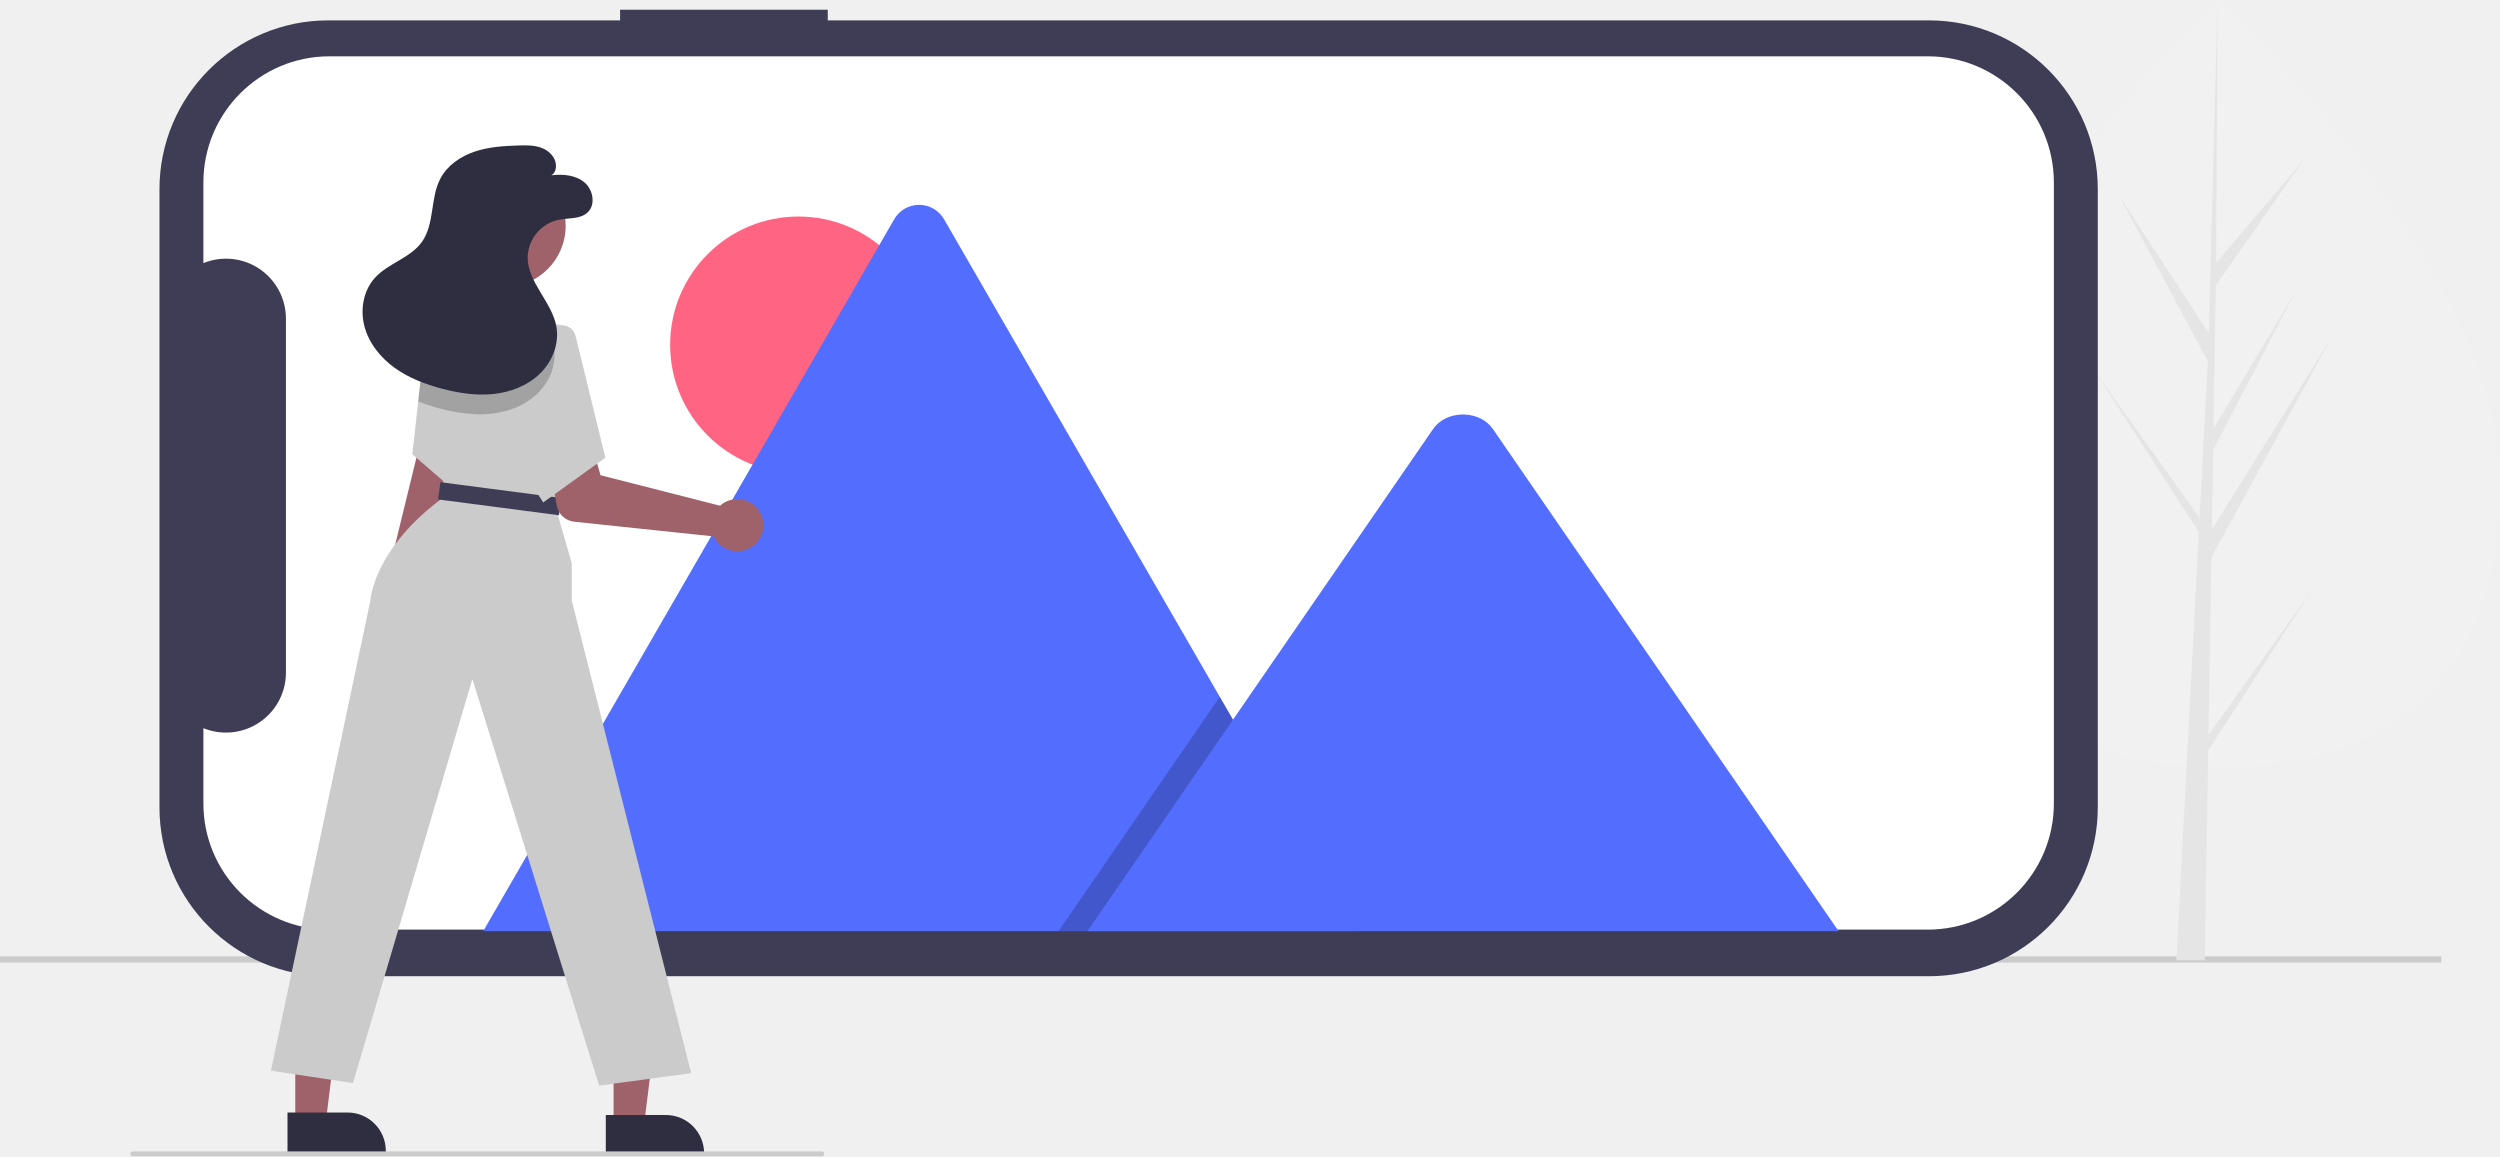
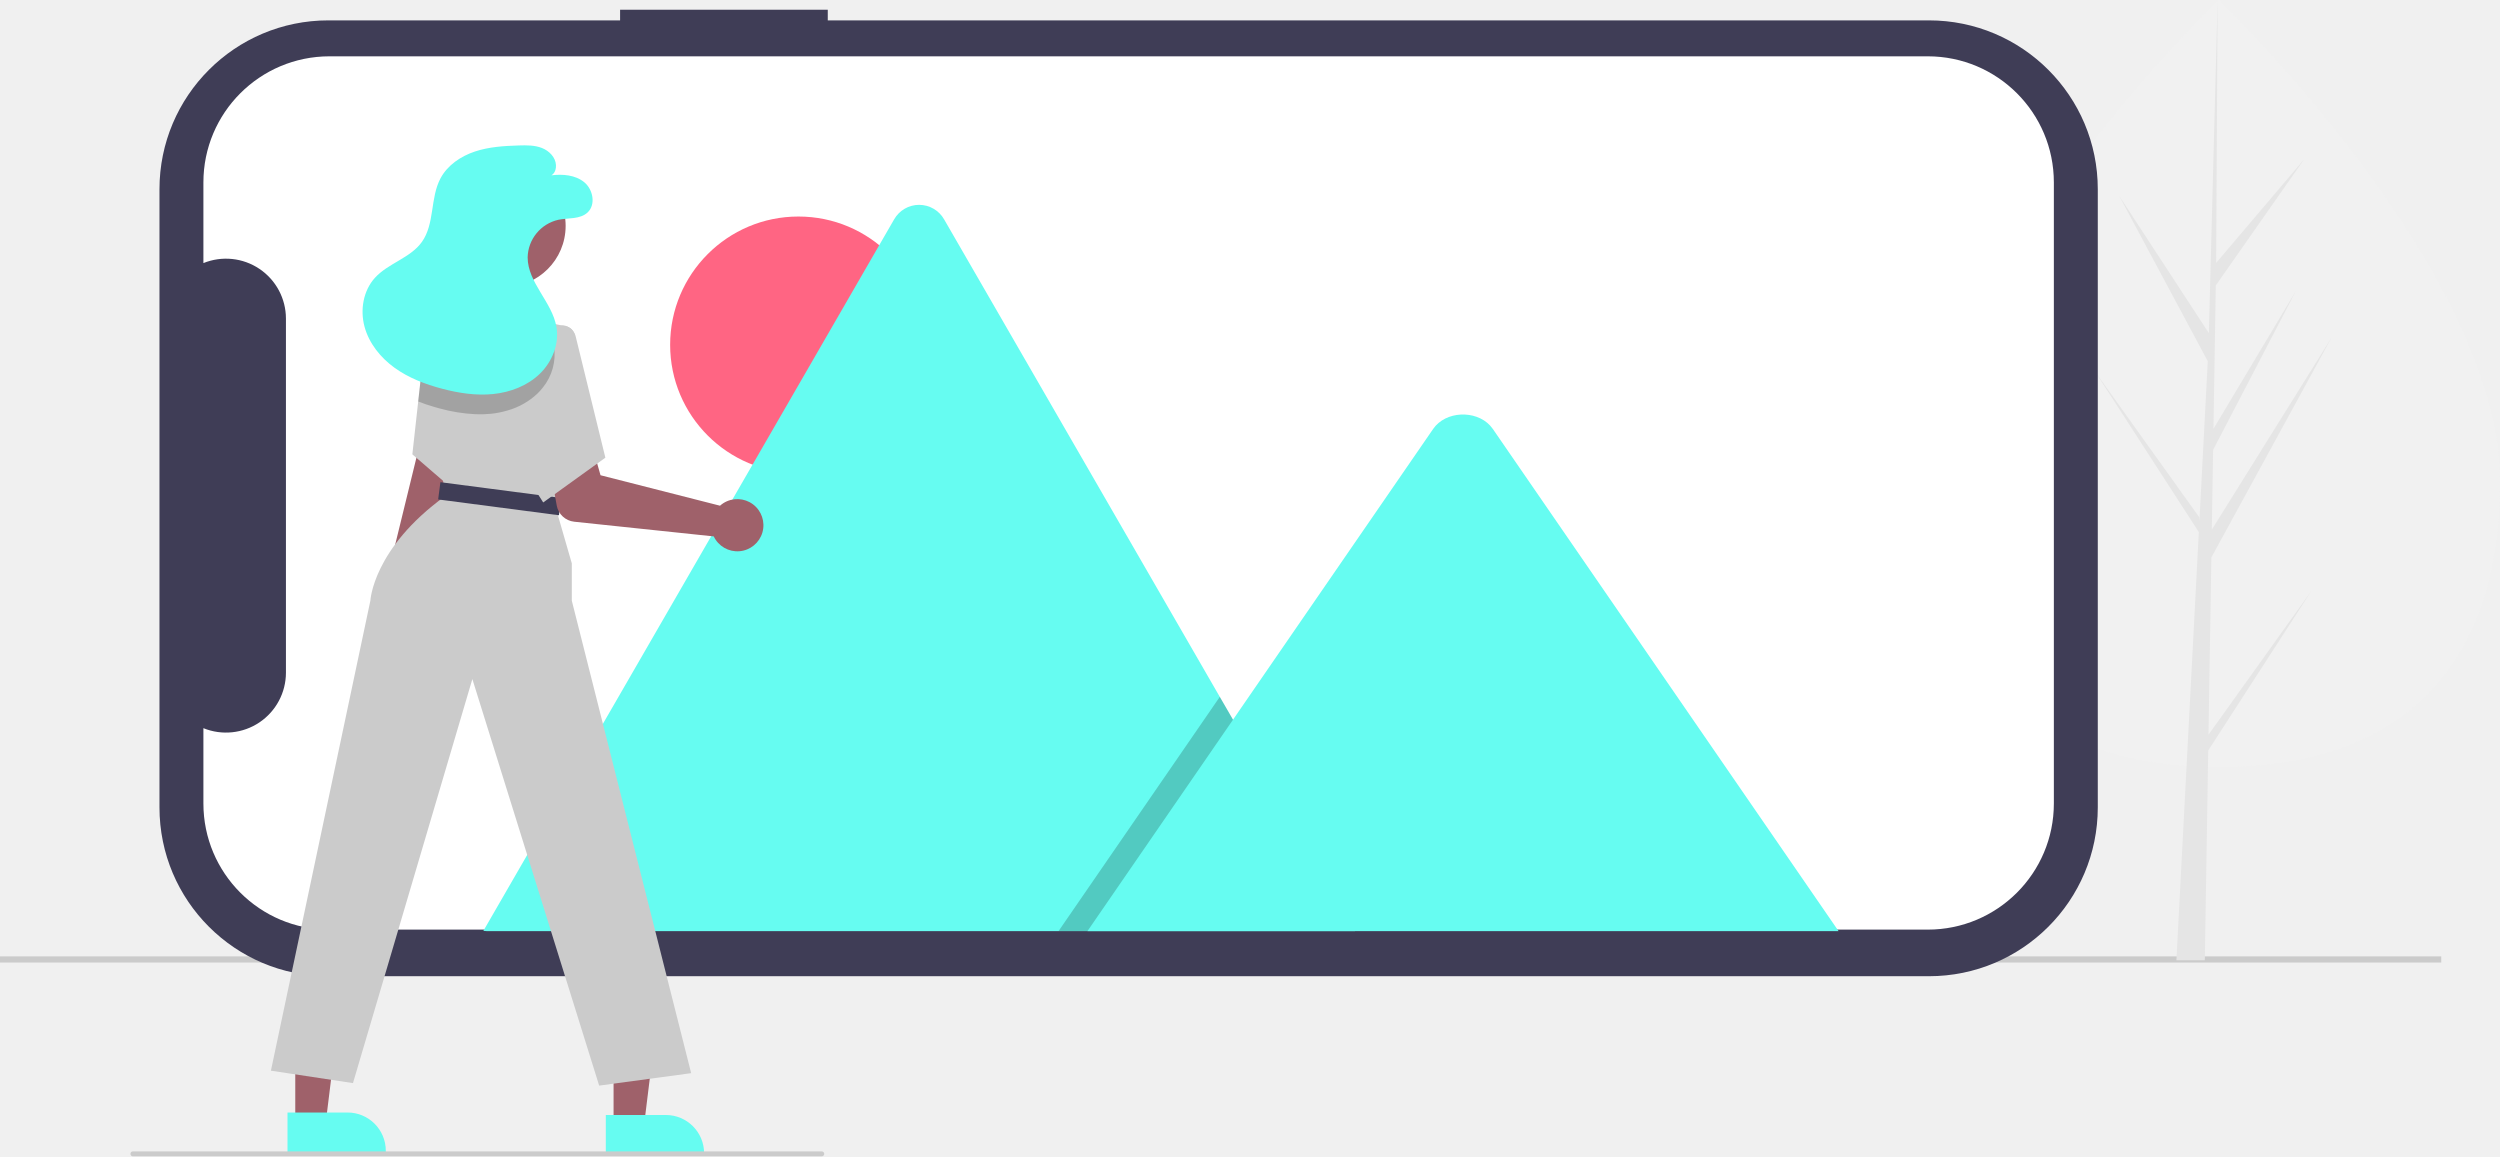
<svg xmlns="http://www.w3.org/2000/svg" id="b578e6b2-033c-40ac-a2d2-0bd8957fb38d" data-name="Layer 1" width="1005.318" height="465" viewBox="0 0 1005.318 465">
  <rect y="384.586" width="981.696" height="2.477" fill="#cbcbcb" />
  <path d="M1102.659,411.047c0,85.182-50.639,114.924-113.106,114.924S876.447,496.229,876.447,411.047,989.553,217.5,989.553,217.5,1102.659,325.865,1102.659,411.047Z" transform="translate(-97.34089 -217.5)" fill="#f1f1f1" />
  <polygon points="888.092 295.441 889.251 224.152 937.459 135.956 889.432 212.968 889.952 180.913 923.178 117.105 890.091 172.43 890.091 172.43 891.027 114.779 926.605 63.98 891.174 105.713 891.759 0 888.082 139.945 888.384 134.172 852.211 78.803 887.803 145.255 884.434 209.642 884.333 207.933 842.632 149.666 884.207 213.97 883.785 222.023 883.71 222.143 883.744 222.804 875.193 386.16 886.618 386.16 887.989 301.783 929.461 237.637 888.092 295.441" fill="#e5e5e5" />
  <path d="M346.695,221.411v4.283H229.372A67.903,67.903,0,0,0,161.469,293.596V542.161a67.903,67.903,0,0,0,67.903,67.903H873.014a67.903,67.903,0,0,0,67.903-67.903V293.597a67.903,67.903,0,0,0-67.903-67.903h-442.807v-4.283Z" transform="translate(-97.34089 -217.5)" fill="#3f3d56" />
  <path d="M229.846,240.146H872.541a50.713,50.713,0,0,1,50.712,50.712V540.614A50.713,50.713,0,0,1,872.541,591.326H229.846a50.713,50.713,0,0,1-50.712-50.712V510.316a24.105,24.105,0,0,0,33.19-22.309V345.607a24.105,24.105,0,0,0-33.19-22.309V290.858A50.713,50.713,0,0,1,229.846,240.146Z" transform="translate(-97.34089 -217.5)" fill="#fff" />
  <circle cx="321.071" cy="138.659" r="51.588" fill="#ff6583" />
-   <path d="M642.234,591.927H293.025a7.125,7.125,0,0,1-1.305-.103l165.16-286.081a11.564,11.564,0,0,1,20.13,0l110.843,191.982,5.31,9.186Z" transform="translate(-97.34089 -217.5)" fill="#536dfe" />
+   <path d="M642.234,591.927H293.025a7.125,7.125,0,0,1-1.305-.103l165.16-286.081a11.564,11.564,0,0,1,20.13,0l110.843,191.982,5.31,9.186Z" transform="translate(-97.34089 -217.5)" fill="#66fcf1" />
  <polygon points="544.893 374.426 425.665 374.426 484.194 289.411 488.406 283.287 490.512 280.225 495.822 289.411 544.893 374.426" opacity="0.2" style="isolation:isolate" />
-   <path d="M836.672,591.927H534.634l58.529-85.015,4.212-6.124L673.644,389.995c5-7.261,17.029-7.713,22.908-1.37a13.786,13.786,0,0,1,1.098,1.37Z" transform="translate(-97.34089 -217.5)" fill="#536dfe" />
+   <path d="M836.672,591.927H534.634l58.529-85.015,4.212-6.124L673.644,389.995c5-7.261,17.029-7.713,22.908-1.37a13.786,13.786,0,0,1,1.098,1.37Z" transform="translate(-97.34089 -217.5)" fill="#66fcf1" />
  <path d="M251.157,460.996a10.743,10.743,0,0,1,3.069-16.184l23.222-95.049,16.941,5.408L269.312,449.571a10.801,10.801,0,0,1-18.156,11.425Z" transform="translate(-97.34089 -217.5)" fill="#9f616a" />
  <polygon points="165.818 182.699 178.198 193.379 195.519 208.309 203.168 169.169 203.968 165.099 204.599 161.869 187.048 131.299 172.418 132.139 171.418 132.199 171.398 132.419 171.168 134.469 168.168 161.449 168.098 162.099 165.818 182.699" fill="#cbcbcb" />
  <polygon points="246.737 452.373 258.997 452.373 264.829 405.085 246.735 405.086 246.737 452.373" fill="#9f616a" />
-   <path d="M340.951,665.871l24.144-.001h.001a15.387,15.387,0,0,1,15.386,15.386v.5l-39.531.001Z" transform="translate(-97.34089 -217.5)" fill="#2f2e41" />
+   <path d="M340.951,665.871l24.144-.001h.001a15.387,15.387,0,0,1,15.386,15.386v.5l-39.531.001Z" transform="translate(-97.34089 -217.5)" fill="#66fcf1" />
  <polygon points="118.737 451.373 130.997 451.373 136.829 404.085 118.735 404.086 118.737 451.373" fill="#9f616a" />
-   <path d="M212.951,664.871l24.144-.001h.001a15.387,15.387,0,0,1,15.386,15.386v.5l-39.531.001Z" transform="translate(-97.34089 -217.5)" fill="#2f2e41" />
+   <path d="M212.951,664.871l24.144-.001h.001a15.387,15.387,0,0,1,15.386,15.386v.5l-39.531.001Z" transform="translate(-97.34089 -217.5)" fill="#66fcf1" />
  <path d="M206.279,648.049l33,5,48.01-162.48,50.99,163.48,37-5-48-190v-15l-6.5-22.5.68-6.09,4.73-42.59,2.05-18.47.133-1.193a4.056,4.056,0,0,0-3.193-4.417v0l-15.4-3.24H284.609l-14.85,4.09-1.02.28-.46.13.23,1.92,3.48,29.18.19,1.6,3.36,28.13.74,6.17c-29,21-30,42-30,42Z" transform="translate(-97.34089 -217.5)" fill="#cbcbcb" />
  <circle cx="202.895" cy="90.836" r="24.561" fill="#9f616a" />
  <rect x="273.779" y="414.549" width="49" height="7" transform="matrix(-0.99156, -0.12967, 0.12967, -0.99156, 442.4899, 653.7469)" fill="#3f3d56" />
  <path d="M388.197,419.851a10.525,10.525,0,0,0-1.316,1.007l-48.056-12.251-3.278-11.593-18.143,2.661,3.809,21.088a8,8,0,0,0,7.035,6.534l56.111,5.909a10.497,10.497,0,1,0,3.839-13.355Z" transform="translate(-97.34089 -217.5)" fill="#9f616a" />
  <path d="M314.279,355.049l8.5-6.5c2.298-.872,5.447,1.605,6,4l12,49-25,18-3.5-5.5Z" transform="translate(-97.34089 -217.5)" fill="#cbcbcb" />
  <g opacity="0.2">
    <path d="M265.509,378.949a67.678,67.678,0,0,0,6.48,2.2c.7.21,1.42.41,2.13.6a66.018,66.018,0,0,0,14.34,2.32,45.14,45.14,0,0,0,6.26-.17,35.242,35.242,0,0,0,6.59-1.3c.07-.02.15-.04.22-.06a28.906,28.906,0,0,0,11.95-6.79,23.56,23.56,0,0,0,2.11-2.35,21.239,21.239,0,0,0,4.56-16.53,14.153,14.153,0,0,0-.34-1.57,25.107,25.107,0,0,0-1.49-4.1c-.27-.62-.57-1.23-.89-1.83l-11.3-3.82h-21.52l-14.85,4.09-1,.06-.02.22-.46.13.23,1.92Z" transform="translate(-97.34089 -217.5)" />
  </g>
-   <path d="M319.056,288.002c4.593-.563,9.634-.165,13.214,2.767s4.736,9.028,1.346,12.178c-3.001,2.789-7.693,2.133-11.713,2.926a15.854,15.854,0,0,0-12.384,15.157c.06,10.174,9.824,17.879,11.578,27.901,1.197,6.84-1.688,14.038-6.675,18.87s-11.843,7.443-18.751,8.15-13.893-.373-20.606-2.148c-6.741-1.782-13.378-4.311-19.034-8.388s-10.293-9.826-12.109-16.558-.512-14.451,4.168-19.62c5.359-5.919,14.274-7.954,18.91-14.456,5.196-7.288,3.274-17.666,7.479-25.567,2.808-5.275,8.125-8.873,13.792-10.769s11.719-2.27,17.692-2.453c3.14-.096,6.375-.129,9.3,1.016s5.496,3.753,5.648,6.891S319.056,288.002,319.056,288.002Z" transform="translate(-97.34089 -217.5)" fill="#2f2e41" />
+   <path d="M319.056,288.002c4.593-.563,9.634-.165,13.214,2.767s4.736,9.028,1.346,12.178c-3.001,2.789-7.693,2.133-11.713,2.926a15.854,15.854,0,0,0-12.384,15.157c.06,10.174,9.824,17.879,11.578,27.901,1.197,6.84-1.688,14.038-6.675,18.87s-11.843,7.443-18.751,8.15-13.893-.373-20.606-2.148c-6.741-1.782-13.378-4.311-19.034-8.388s-10.293-9.826-12.109-16.558-.512-14.451,4.168-19.62c5.359-5.919,14.274-7.954,18.91-14.456,5.196-7.288,3.274-17.666,7.479-25.567,2.808-5.275,8.125-8.873,13.792-10.769s11.719-2.27,17.692-2.453c3.14-.096,6.375-.129,9.3,1.016s5.496,3.753,5.648,6.891S319.056,288.002,319.056,288.002Z" transform="translate(-97.34089 -217.5)" fill="#66fcf1" />
  <path d="M150.787,682.5h277a1,1,0,1,0,0-2h-277a1,1,0,0,0,0,2Z" transform="translate(-97.34089 -217.5)" fill="#cbcbcb" />
</svg>
